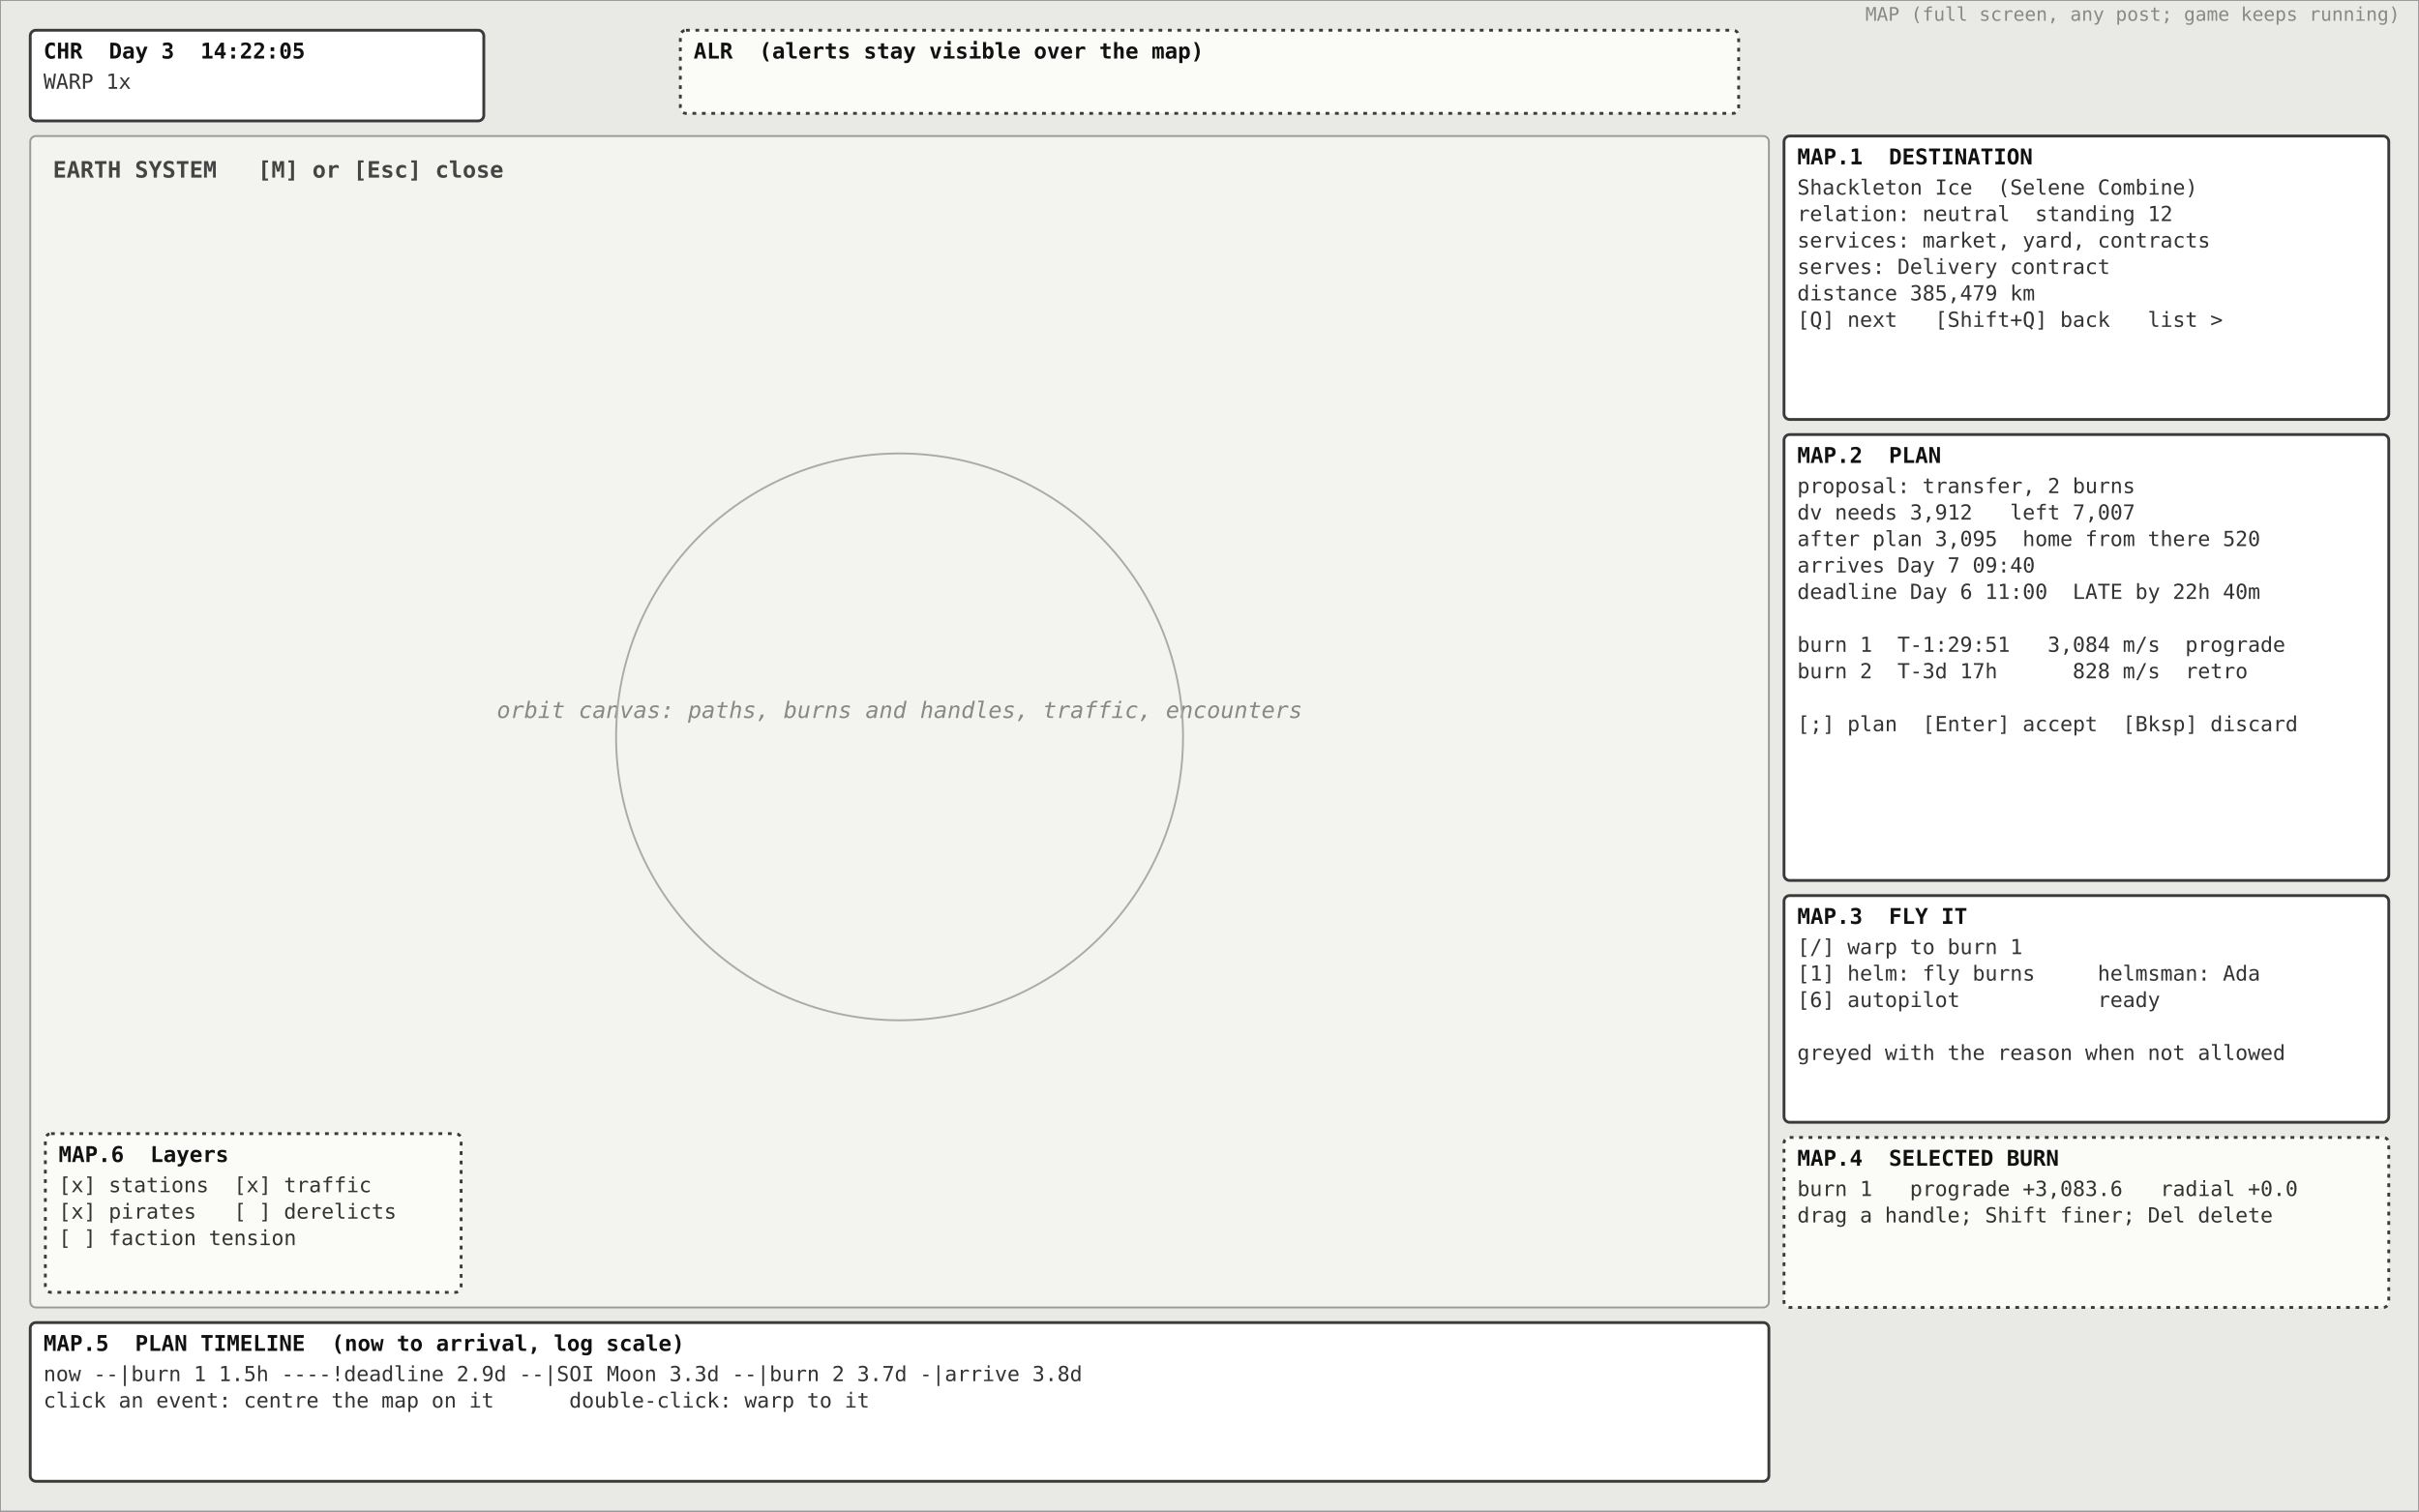
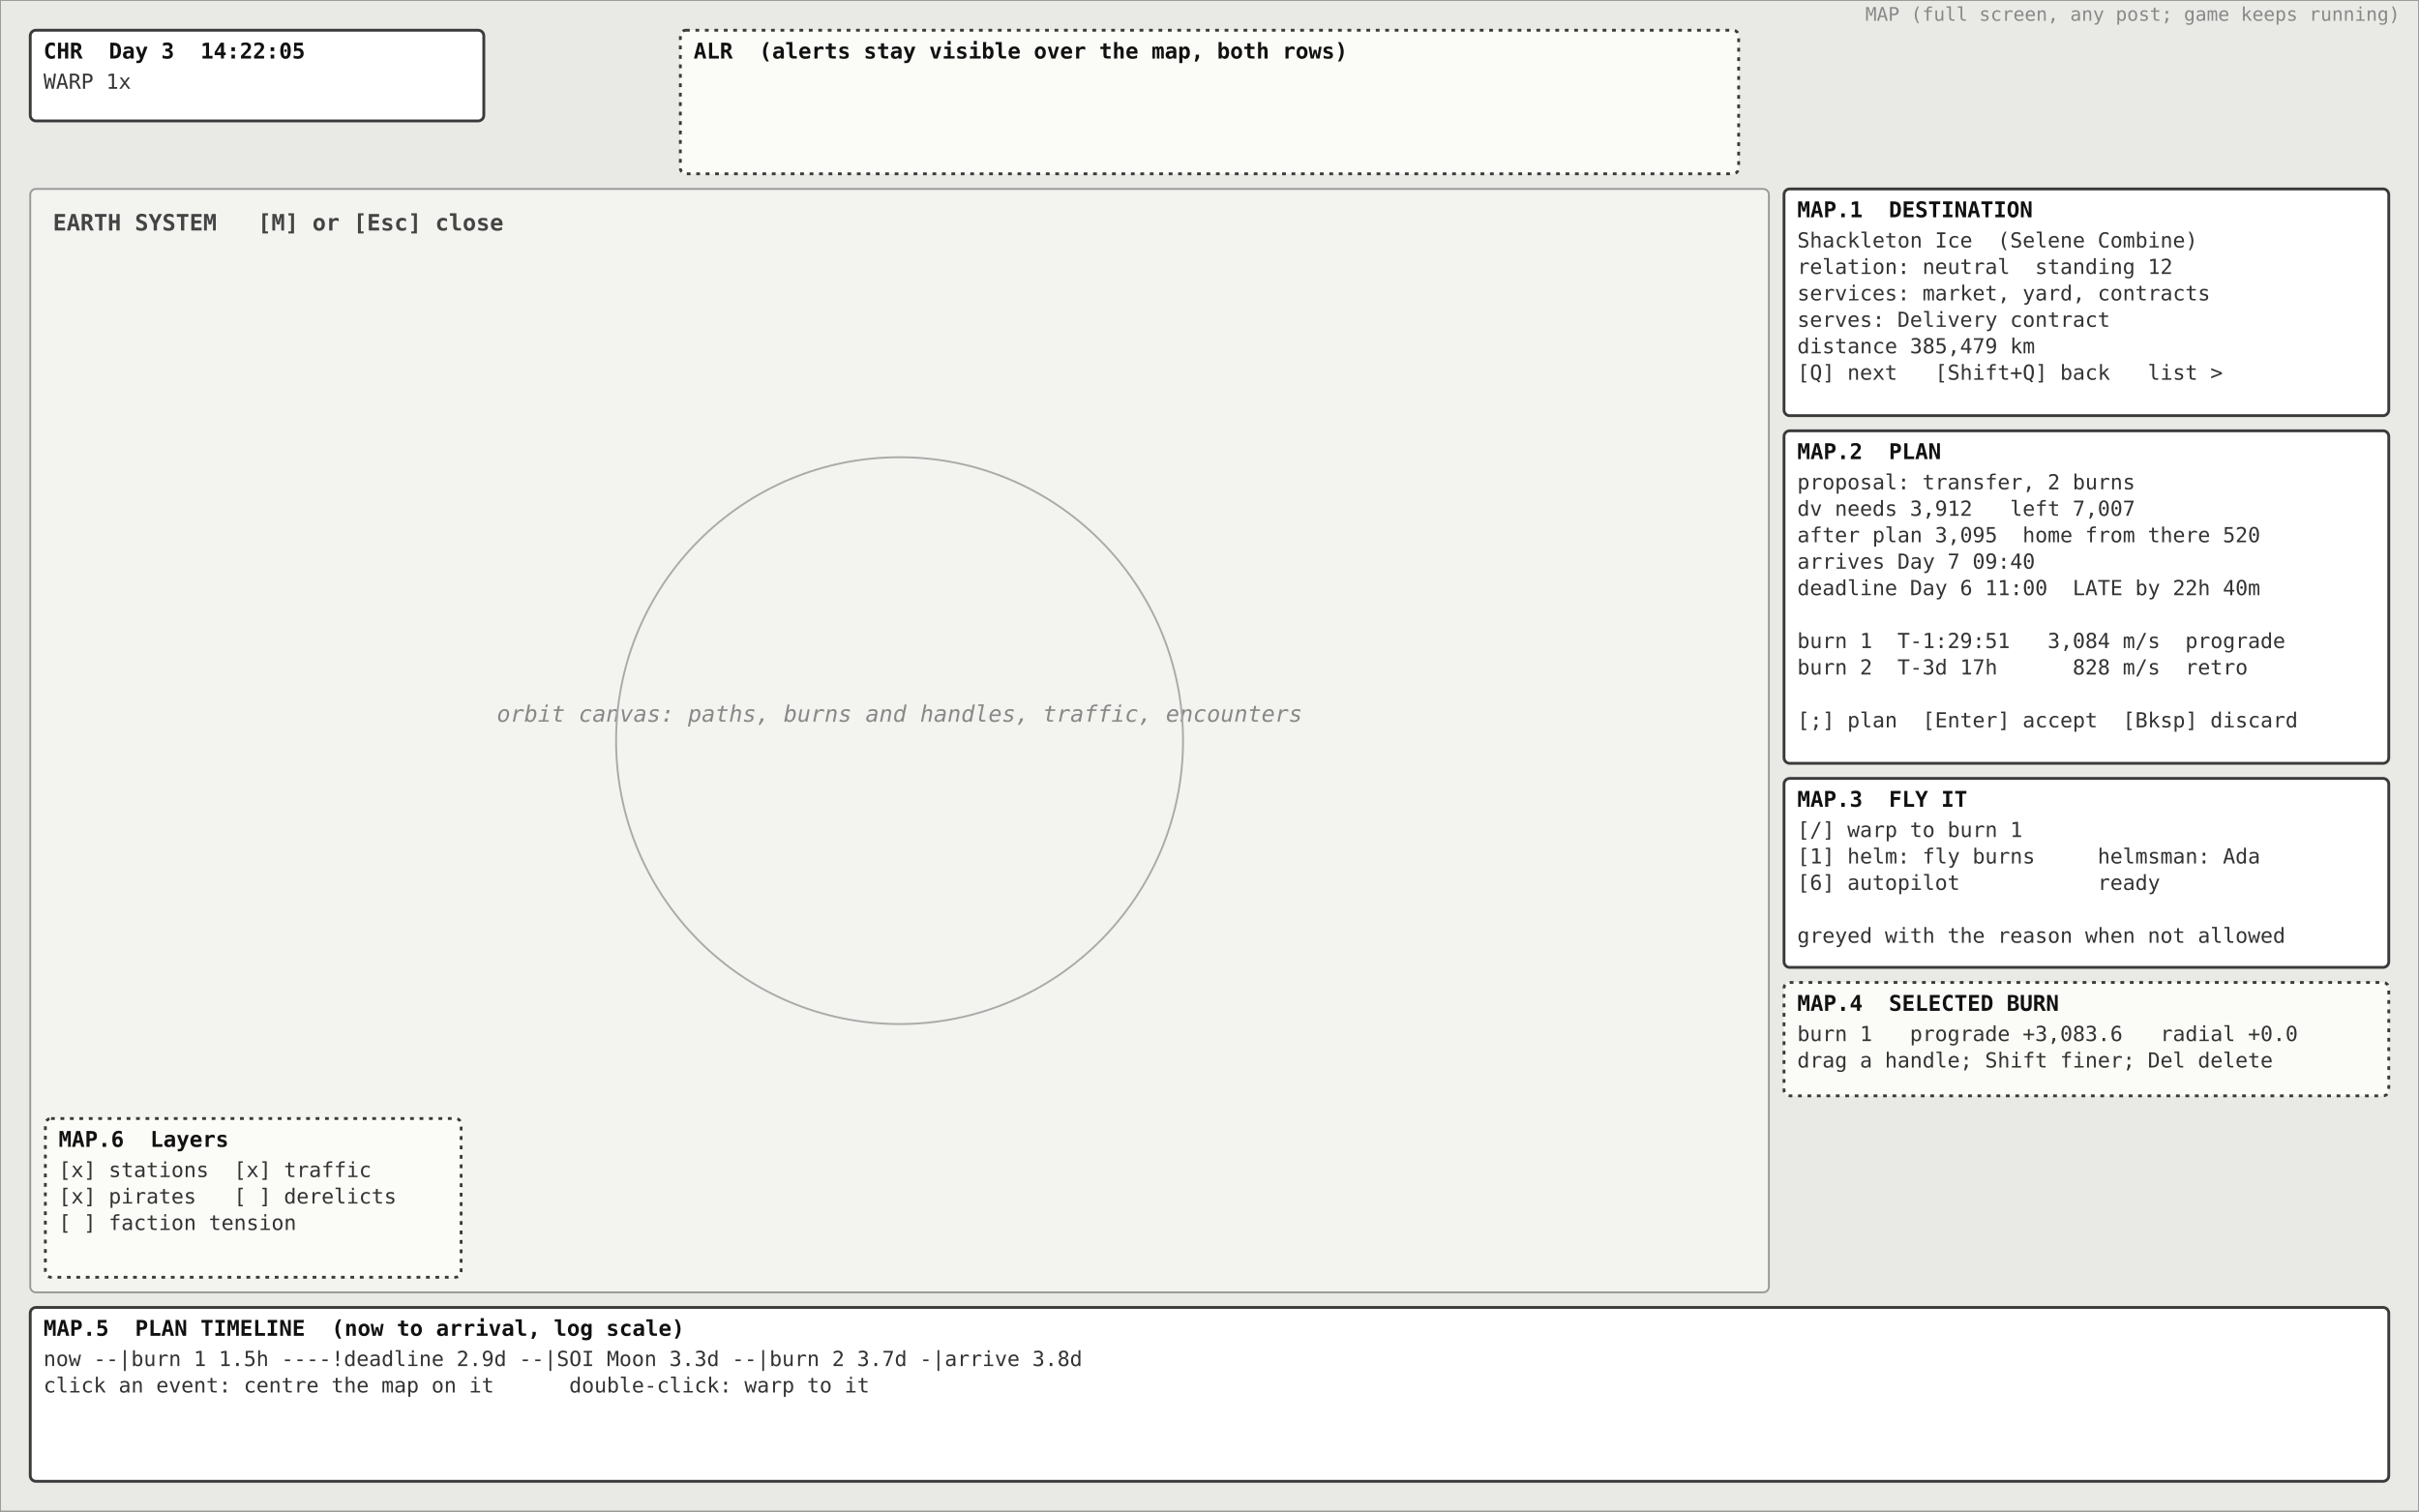
<svg xmlns="http://www.w3.org/2000/svg" width="1280" height="800" viewBox="0 0 1280 800" role="img" aria-label="The map: plan a trip">
  <rect x="0" y="0" width="1280" height="800" rx="0" fill="#e9e9e6" stroke="#9a9a9a" stroke-width="1" />
  <text x="1270" y="11" font-family="DejaVu Sans Mono, Menlo, Consolas, monospace" font-size="10" font-weight="normal" font-style="normal" fill="#888" text-anchor="end" xml:space="preserve" style="white-space:pre">MAP (full screen, any post; game keeps running)</text>
-   <rect x="16" y="72" width="920" height="620" rx="3" fill="#f3f3f0" stroke="#999" stroke-width="1" />
-   <text x="476" y="380" font-family="DejaVu Sans Mono, Menlo, Consolas, monospace" font-size="12" font-weight="normal" font-style="italic" fill="#888" text-anchor="middle" xml:space="preserve" style="white-space:pre">orbit canvas: paths, burns and handles, traffic, encounters</text>
-   <circle cx="476" cy="390" r="150" fill="none" stroke="#aaa" stroke-width="1" />
-   <text x="28" y="94" font-family="DejaVu Sans Mono, Menlo, Consolas, monospace" font-size="12" font-weight="bold" font-style="normal" fill="#444" text-anchor="start" xml:space="preserve" style="white-space:pre">EARTH SYSTEM   [M] or [Esc] close</text>
+   <rect x="16" y="100" width="920" height="584" rx="3" fill="#f3f3f0" stroke="#999" stroke-width="1" />
+   <text x="476" y="382" font-family="DejaVu Sans Mono, Menlo, Consolas, monospace" font-size="12" font-weight="normal" font-style="italic" fill="#888" text-anchor="middle" xml:space="preserve" style="white-space:pre">orbit canvas: paths, burns and handles, traffic, encounters</text>
+   <circle cx="476" cy="392" r="150" fill="none" stroke="#aaa" stroke-width="1" />
+   <text x="28" y="122" font-family="DejaVu Sans Mono, Menlo, Consolas, monospace" font-size="12" font-weight="bold" font-style="normal" fill="#444" text-anchor="start" xml:space="preserve" style="white-space:pre">EARTH SYSTEM   [M] or [Esc] close</text>
  <rect x="16" y="16" width="240" height="48" rx="3" fill="#ffffff" stroke="#3a3a3a" stroke-width="1.5" />
  <text x="23" y="31" font-family="DejaVu Sans Mono, Menlo, Consolas, monospace" font-size="11.5" font-weight="bold" font-style="normal" fill="#111" text-anchor="start" xml:space="preserve" style="white-space:pre">CHR  Day 3  14:22:05</text>
  <text x="23" y="47" font-family="DejaVu Sans Mono, Menlo, Consolas, monospace" font-size="11" font-weight="normal" font-style="normal" fill="#333" text-anchor="start" xml:space="preserve" style="white-space:pre">WARP 1x</text>
-   <rect x="360" y="16" width="560" height="44" rx="3" fill="#fbfbf8" stroke="#3a3a3a" stroke-width="1.5" stroke-dasharray="2 3" />
-   <text x="367" y="31" font-family="DejaVu Sans Mono, Menlo, Consolas, monospace" font-size="11.5" font-weight="bold" font-style="normal" fill="#111" text-anchor="start" xml:space="preserve" style="white-space:pre">ALR  (alerts stay visible over the map)</text>
-   <rect x="944" y="72" width="320" height="150" rx="3" fill="#ffffff" stroke="#3a3a3a" stroke-width="1.5" />
-   <text x="951" y="87" font-family="DejaVu Sans Mono, Menlo, Consolas, monospace" font-size="11.5" font-weight="bold" font-style="normal" fill="#111" text-anchor="start" xml:space="preserve" style="white-space:pre">MAP.1  DESTINATION</text>
-   <text x="951" y="103" font-family="DejaVu Sans Mono, Menlo, Consolas, monospace" font-size="11" font-weight="normal" font-style="normal" fill="#333" text-anchor="start" xml:space="preserve" style="white-space:pre">Shackleton Ice  (Selene Combine)</text>
-   <text x="951" y="117" font-family="DejaVu Sans Mono, Menlo, Consolas, monospace" font-size="11" font-weight="normal" font-style="normal" fill="#333" text-anchor="start" xml:space="preserve" style="white-space:pre">relation: neutral  standing 12</text>
-   <text x="951" y="131" font-family="DejaVu Sans Mono, Menlo, Consolas, monospace" font-size="11" font-weight="normal" font-style="normal" fill="#333" text-anchor="start" xml:space="preserve" style="white-space:pre">services: market, yard, contracts</text>
-   <text x="951" y="145" font-family="DejaVu Sans Mono, Menlo, Consolas, monospace" font-size="11" font-weight="normal" font-style="normal" fill="#333" text-anchor="start" xml:space="preserve" style="white-space:pre">serves: Delivery contract</text>
-   <text x="951" y="159" font-family="DejaVu Sans Mono, Menlo, Consolas, monospace" font-size="11" font-weight="normal" font-style="normal" fill="#333" text-anchor="start" xml:space="preserve" style="white-space:pre">distance 385,479 km</text>
-   <text x="951" y="173" font-family="DejaVu Sans Mono, Menlo, Consolas, monospace" font-size="11" font-weight="normal" font-style="normal" fill="#333" text-anchor="start" xml:space="preserve" style="white-space:pre">[Q] next   [Shift+Q] back   list &gt;</text>
-   <rect x="944" y="230" width="320" height="236" rx="3" fill="#ffffff" stroke="#3a3a3a" stroke-width="1.5" />
-   <text x="951" y="245" font-family="DejaVu Sans Mono, Menlo, Consolas, monospace" font-size="11.5" font-weight="bold" font-style="normal" fill="#111" text-anchor="start" xml:space="preserve" style="white-space:pre">MAP.2  PLAN</text>
-   <text x="951" y="261" font-family="DejaVu Sans Mono, Menlo, Consolas, monospace" font-size="11" font-weight="normal" font-style="normal" fill="#333" text-anchor="start" xml:space="preserve" style="white-space:pre">proposal: transfer, 2 burns</text>
-   <text x="951" y="275" font-family="DejaVu Sans Mono, Menlo, Consolas, monospace" font-size="11" font-weight="normal" font-style="normal" fill="#333" text-anchor="start" xml:space="preserve" style="white-space:pre">dv needs 3,912   left 7,007</text>
-   <text x="951" y="289" font-family="DejaVu Sans Mono, Menlo, Consolas, monospace" font-size="11" font-weight="normal" font-style="normal" fill="#333" text-anchor="start" xml:space="preserve" style="white-space:pre">after plan 3,095  home from there 520</text>
-   <text x="951" y="303" font-family="DejaVu Sans Mono, Menlo, Consolas, monospace" font-size="11" font-weight="normal" font-style="normal" fill="#333" text-anchor="start" xml:space="preserve" style="white-space:pre">arrives Day 7 09:40</text>
-   <text x="951" y="317" font-family="DejaVu Sans Mono, Menlo, Consolas, monospace" font-size="11" font-weight="normal" font-style="normal" fill="#333" text-anchor="start" xml:space="preserve" style="white-space:pre">deadline Day 6 11:00  LATE by 22h 40m</text>
-   <text x="951" y="331" font-family="DejaVu Sans Mono, Menlo, Consolas, monospace" font-size="11" font-weight="normal" font-style="normal" fill="#333" text-anchor="start" xml:space="preserve" style="white-space:pre" />
-   <text x="951" y="345" font-family="DejaVu Sans Mono, Menlo, Consolas, monospace" font-size="11" font-weight="normal" font-style="normal" fill="#333" text-anchor="start" xml:space="preserve" style="white-space:pre">burn 1  T-1:29:51   3,084 m/s  prograde</text>
-   <text x="951" y="359" font-family="DejaVu Sans Mono, Menlo, Consolas, monospace" font-size="11" font-weight="normal" font-style="normal" fill="#333" text-anchor="start" xml:space="preserve" style="white-space:pre">burn 2  T-3d 17h      828 m/s  retro</text>
-   <text x="951" y="373" font-family="DejaVu Sans Mono, Menlo, Consolas, monospace" font-size="11" font-weight="normal" font-style="normal" fill="#333" text-anchor="start" xml:space="preserve" style="white-space:pre" />
-   <text x="951" y="387" font-family="DejaVu Sans Mono, Menlo, Consolas, monospace" font-size="11" font-weight="normal" font-style="normal" fill="#333" text-anchor="start" xml:space="preserve" style="white-space:pre">[;] plan  [Enter] accept  [Bksp] discard</text>
-   <rect x="944" y="474" width="320" height="120" rx="3" fill="#ffffff" stroke="#3a3a3a" stroke-width="1.5" />
-   <text x="951" y="489" font-family="DejaVu Sans Mono, Menlo, Consolas, monospace" font-size="11.5" font-weight="bold" font-style="normal" fill="#111" text-anchor="start" xml:space="preserve" style="white-space:pre">MAP.3  FLY IT</text>
-   <text x="951" y="505" font-family="DejaVu Sans Mono, Menlo, Consolas, monospace" font-size="11" font-weight="normal" font-style="normal" fill="#333" text-anchor="start" xml:space="preserve" style="white-space:pre">[/] warp to burn 1</text>
-   <text x="951" y="519" font-family="DejaVu Sans Mono, Menlo, Consolas, monospace" font-size="11" font-weight="normal" font-style="normal" fill="#333" text-anchor="start" xml:space="preserve" style="white-space:pre">[1] helm: fly burns     helmsman: Ada</text>
-   <text x="951" y="533" font-family="DejaVu Sans Mono, Menlo, Consolas, monospace" font-size="11" font-weight="normal" font-style="normal" fill="#333" text-anchor="start" xml:space="preserve" style="white-space:pre">[6] autopilot           ready</text>
-   <text x="951" y="547" font-family="DejaVu Sans Mono, Menlo, Consolas, monospace" font-size="11" font-weight="normal" font-style="normal" fill="#333" text-anchor="start" xml:space="preserve" style="white-space:pre" />
-   <text x="951" y="561" font-family="DejaVu Sans Mono, Menlo, Consolas, monospace" font-size="11" font-weight="normal" font-style="normal" fill="#333" text-anchor="start" xml:space="preserve" style="white-space:pre">greyed with the reason when not allowed</text>
-   <rect x="944" y="602" width="320" height="90" rx="3" fill="#fbfbf8" stroke="#3a3a3a" stroke-width="1.5" stroke-dasharray="2 3" />
-   <text x="951" y="617" font-family="DejaVu Sans Mono, Menlo, Consolas, monospace" font-size="11.5" font-weight="bold" font-style="normal" fill="#111" text-anchor="start" xml:space="preserve" style="white-space:pre">MAP.4  SELECTED BURN</text>
-   <text x="951" y="633" font-family="DejaVu Sans Mono, Menlo, Consolas, monospace" font-size="11" font-weight="normal" font-style="normal" fill="#333" text-anchor="start" xml:space="preserve" style="white-space:pre">burn 1   prograde +3,083.6   radial +0.0</text>
-   <text x="951" y="647" font-family="DejaVu Sans Mono, Menlo, Consolas, monospace" font-size="11" font-weight="normal" font-style="normal" fill="#333" text-anchor="start" xml:space="preserve" style="white-space:pre">drag a handle; Shift finer; Del delete</text>
-   <rect x="16" y="700" width="920" height="84" rx="3" fill="#ffffff" stroke="#3a3a3a" stroke-width="1.5" />
-   <text x="23" y="715" font-family="DejaVu Sans Mono, Menlo, Consolas, monospace" font-size="11.5" font-weight="bold" font-style="normal" fill="#111" text-anchor="start" xml:space="preserve" style="white-space:pre">MAP.5  PLAN TIMELINE  (now to arrival, log scale)</text>
-   <text x="23" y="731" font-family="DejaVu Sans Mono, Menlo, Consolas, monospace" font-size="11" font-weight="normal" font-style="normal" fill="#333" text-anchor="start" xml:space="preserve" style="white-space:pre">now --|burn 1 1.5h ----!deadline 2.9d --|SOI Moon 3.3d --|burn 2 3.7d -|arrive 3.8d</text>
-   <text x="23" y="745" font-family="DejaVu Sans Mono, Menlo, Consolas, monospace" font-size="11" font-weight="normal" font-style="normal" fill="#333" text-anchor="start" xml:space="preserve" style="white-space:pre">click an event: centre the map on it      double-click: warp to it</text>
-   <rect x="24" y="600" width="220" height="84" rx="3" fill="#fbfbf8" stroke="#3a3a3a" stroke-width="1.5" stroke-dasharray="2 3" />
-   <text x="31" y="615" font-family="DejaVu Sans Mono, Menlo, Consolas, monospace" font-size="11.5" font-weight="bold" font-style="normal" fill="#111" text-anchor="start" xml:space="preserve" style="white-space:pre">MAP.6  Layers</text>
-   <text x="31" y="631" font-family="DejaVu Sans Mono, Menlo, Consolas, monospace" font-size="11" font-weight="normal" font-style="normal" fill="#333" text-anchor="start" xml:space="preserve" style="white-space:pre">[x] stations  [x] traffic</text>
-   <text x="31" y="645" font-family="DejaVu Sans Mono, Menlo, Consolas, monospace" font-size="11" font-weight="normal" font-style="normal" fill="#333" text-anchor="start" xml:space="preserve" style="white-space:pre">[x] pirates   [ ] derelicts</text>
-   <text x="31" y="659" font-family="DejaVu Sans Mono, Menlo, Consolas, monospace" font-size="11" font-weight="normal" font-style="normal" fill="#333" text-anchor="start" xml:space="preserve" style="white-space:pre">[ ] faction tension</text>
+   <rect x="360" y="16" width="560" height="76" rx="3" fill="#fbfbf8" stroke="#3a3a3a" stroke-width="1.5" stroke-dasharray="2 3" />
+   <text x="367" y="31" font-family="DejaVu Sans Mono, Menlo, Consolas, monospace" font-size="11.5" font-weight="bold" font-style="normal" fill="#111" text-anchor="start" xml:space="preserve" style="white-space:pre">ALR  (alerts stay visible over the map, both rows)</text>
+   <rect x="944" y="100" width="320" height="120" rx="3" fill="#ffffff" stroke="#3a3a3a" stroke-width="1.5" />
+   <text x="951" y="115" font-family="DejaVu Sans Mono, Menlo, Consolas, monospace" font-size="11.5" font-weight="bold" font-style="normal" fill="#111" text-anchor="start" xml:space="preserve" style="white-space:pre">MAP.1  DESTINATION</text>
+   <text x="951" y="131" font-family="DejaVu Sans Mono, Menlo, Consolas, monospace" font-size="11" font-weight="normal" font-style="normal" fill="#333" text-anchor="start" xml:space="preserve" style="white-space:pre">Shackleton Ice  (Selene Combine)</text>
+   <text x="951" y="145" font-family="DejaVu Sans Mono, Menlo, Consolas, monospace" font-size="11" font-weight="normal" font-style="normal" fill="#333" text-anchor="start" xml:space="preserve" style="white-space:pre">relation: neutral  standing 12</text>
+   <text x="951" y="159" font-family="DejaVu Sans Mono, Menlo, Consolas, monospace" font-size="11" font-weight="normal" font-style="normal" fill="#333" text-anchor="start" xml:space="preserve" style="white-space:pre">services: market, yard, contracts</text>
+   <text x="951" y="173" font-family="DejaVu Sans Mono, Menlo, Consolas, monospace" font-size="11" font-weight="normal" font-style="normal" fill="#333" text-anchor="start" xml:space="preserve" style="white-space:pre">serves: Delivery contract</text>
+   <text x="951" y="187" font-family="DejaVu Sans Mono, Menlo, Consolas, monospace" font-size="11" font-weight="normal" font-style="normal" fill="#333" text-anchor="start" xml:space="preserve" style="white-space:pre">distance 385,479 km</text>
+   <text x="951" y="201" font-family="DejaVu Sans Mono, Menlo, Consolas, monospace" font-size="11" font-weight="normal" font-style="normal" fill="#333" text-anchor="start" xml:space="preserve" style="white-space:pre">[Q] next   [Shift+Q] back   list &gt;</text>
+   <rect x="944" y="228" width="320" height="176" rx="3" fill="#ffffff" stroke="#3a3a3a" stroke-width="1.5" />
+   <text x="951" y="243" font-family="DejaVu Sans Mono, Menlo, Consolas, monospace" font-size="11.5" font-weight="bold" font-style="normal" fill="#111" text-anchor="start" xml:space="preserve" style="white-space:pre">MAP.2  PLAN</text>
+   <text x="951" y="259" font-family="DejaVu Sans Mono, Menlo, Consolas, monospace" font-size="11" font-weight="normal" font-style="normal" fill="#333" text-anchor="start" xml:space="preserve" style="white-space:pre">proposal: transfer, 2 burns</text>
+   <text x="951" y="273" font-family="DejaVu Sans Mono, Menlo, Consolas, monospace" font-size="11" font-weight="normal" font-style="normal" fill="#333" text-anchor="start" xml:space="preserve" style="white-space:pre">dv needs 3,912   left 7,007</text>
+   <text x="951" y="287" font-family="DejaVu Sans Mono, Menlo, Consolas, monospace" font-size="11" font-weight="normal" font-style="normal" fill="#333" text-anchor="start" xml:space="preserve" style="white-space:pre">after plan 3,095  home from there 520</text>
+   <text x="951" y="301" font-family="DejaVu Sans Mono, Menlo, Consolas, monospace" font-size="11" font-weight="normal" font-style="normal" fill="#333" text-anchor="start" xml:space="preserve" style="white-space:pre">arrives Day 7 09:40</text>
+   <text x="951" y="315" font-family="DejaVu Sans Mono, Menlo, Consolas, monospace" font-size="11" font-weight="normal" font-style="normal" fill="#333" text-anchor="start" xml:space="preserve" style="white-space:pre">deadline Day 6 11:00  LATE by 22h 40m</text>
+   <text x="951" y="329" font-family="DejaVu Sans Mono, Menlo, Consolas, monospace" font-size="11" font-weight="normal" font-style="normal" fill="#333" text-anchor="start" xml:space="preserve" style="white-space:pre" />
+   <text x="951" y="343" font-family="DejaVu Sans Mono, Menlo, Consolas, monospace" font-size="11" font-weight="normal" font-style="normal" fill="#333" text-anchor="start" xml:space="preserve" style="white-space:pre">burn 1  T-1:29:51   3,084 m/s  prograde</text>
+   <text x="951" y="357" font-family="DejaVu Sans Mono, Menlo, Consolas, monospace" font-size="11" font-weight="normal" font-style="normal" fill="#333" text-anchor="start" xml:space="preserve" style="white-space:pre">burn 2  T-3d 17h      828 m/s  retro</text>
+   <text x="951" y="371" font-family="DejaVu Sans Mono, Menlo, Consolas, monospace" font-size="11" font-weight="normal" font-style="normal" fill="#333" text-anchor="start" xml:space="preserve" style="white-space:pre" />
+   <text x="951" y="385" font-family="DejaVu Sans Mono, Menlo, Consolas, monospace" font-size="11" font-weight="normal" font-style="normal" fill="#333" text-anchor="start" xml:space="preserve" style="white-space:pre">[;] plan  [Enter] accept  [Bksp] discard</text>
+   <rect x="944" y="412" width="320" height="100" rx="3" fill="#ffffff" stroke="#3a3a3a" stroke-width="1.5" />
+   <text x="951" y="427" font-family="DejaVu Sans Mono, Menlo, Consolas, monospace" font-size="11.5" font-weight="bold" font-style="normal" fill="#111" text-anchor="start" xml:space="preserve" style="white-space:pre">MAP.3  FLY IT</text>
+   <text x="951" y="443" font-family="DejaVu Sans Mono, Menlo, Consolas, monospace" font-size="11" font-weight="normal" font-style="normal" fill="#333" text-anchor="start" xml:space="preserve" style="white-space:pre">[/] warp to burn 1</text>
+   <text x="951" y="457" font-family="DejaVu Sans Mono, Menlo, Consolas, monospace" font-size="11" font-weight="normal" font-style="normal" fill="#333" text-anchor="start" xml:space="preserve" style="white-space:pre">[1] helm: fly burns     helmsman: Ada</text>
+   <text x="951" y="471" font-family="DejaVu Sans Mono, Menlo, Consolas, monospace" font-size="11" font-weight="normal" font-style="normal" fill="#333" text-anchor="start" xml:space="preserve" style="white-space:pre">[6] autopilot           ready</text>
+   <text x="951" y="485" font-family="DejaVu Sans Mono, Menlo, Consolas, monospace" font-size="11" font-weight="normal" font-style="normal" fill="#333" text-anchor="start" xml:space="preserve" style="white-space:pre" />
+   <text x="951" y="499" font-family="DejaVu Sans Mono, Menlo, Consolas, monospace" font-size="11" font-weight="normal" font-style="normal" fill="#333" text-anchor="start" xml:space="preserve" style="white-space:pre">greyed with the reason when not allowed</text>
+   <rect x="944" y="520" width="320" height="60" rx="3" fill="#fbfbf8" stroke="#3a3a3a" stroke-width="1.5" stroke-dasharray="2 3" />
+   <text x="951" y="535" font-family="DejaVu Sans Mono, Menlo, Consolas, monospace" font-size="11.5" font-weight="bold" font-style="normal" fill="#111" text-anchor="start" xml:space="preserve" style="white-space:pre">MAP.4  SELECTED BURN</text>
+   <text x="951" y="551" font-family="DejaVu Sans Mono, Menlo, Consolas, monospace" font-size="11" font-weight="normal" font-style="normal" fill="#333" text-anchor="start" xml:space="preserve" style="white-space:pre">burn 1   prograde +3,083.6   radial +0.0</text>
+   <text x="951" y="565" font-family="DejaVu Sans Mono, Menlo, Consolas, monospace" font-size="11" font-weight="normal" font-style="normal" fill="#333" text-anchor="start" xml:space="preserve" style="white-space:pre">drag a handle; Shift finer; Del delete</text>
+   <rect x="16" y="692" width="1248" height="92" rx="3" fill="#ffffff" stroke="#3a3a3a" stroke-width="1.5" />
+   <text x="23" y="707" font-family="DejaVu Sans Mono, Menlo, Consolas, monospace" font-size="11.5" font-weight="bold" font-style="normal" fill="#111" text-anchor="start" xml:space="preserve" style="white-space:pre">MAP.5  PLAN TIMELINE  (now to arrival, log scale)</text>
+   <text x="23" y="723" font-family="DejaVu Sans Mono, Menlo, Consolas, monospace" font-size="11" font-weight="normal" font-style="normal" fill="#333" text-anchor="start" xml:space="preserve" style="white-space:pre">now --|burn 1 1.5h ----!deadline 2.9d --|SOI Moon 3.3d --|burn 2 3.7d -|arrive 3.8d</text>
+   <text x="23" y="737" font-family="DejaVu Sans Mono, Menlo, Consolas, monospace" font-size="11" font-weight="normal" font-style="normal" fill="#333" text-anchor="start" xml:space="preserve" style="white-space:pre">click an event: centre the map on it      double-click: warp to it</text>
+   <rect x="24" y="592" width="220" height="84" rx="3" fill="#fbfbf8" stroke="#3a3a3a" stroke-width="1.5" stroke-dasharray="2 3" />
+   <text x="31" y="607" font-family="DejaVu Sans Mono, Menlo, Consolas, monospace" font-size="11.5" font-weight="bold" font-style="normal" fill="#111" text-anchor="start" xml:space="preserve" style="white-space:pre">MAP.6  Layers</text>
+   <text x="31" y="623" font-family="DejaVu Sans Mono, Menlo, Consolas, monospace" font-size="11" font-weight="normal" font-style="normal" fill="#333" text-anchor="start" xml:space="preserve" style="white-space:pre">[x] stations  [x] traffic</text>
+   <text x="31" y="637" font-family="DejaVu Sans Mono, Menlo, Consolas, monospace" font-size="11" font-weight="normal" font-style="normal" fill="#333" text-anchor="start" xml:space="preserve" style="white-space:pre">[x] pirates   [ ] derelicts</text>
+   <text x="31" y="651" font-family="DejaVu Sans Mono, Menlo, Consolas, monospace" font-size="11" font-weight="normal" font-style="normal" fill="#333" text-anchor="start" xml:space="preserve" style="white-space:pre">[ ] faction tension</text>
</svg>
